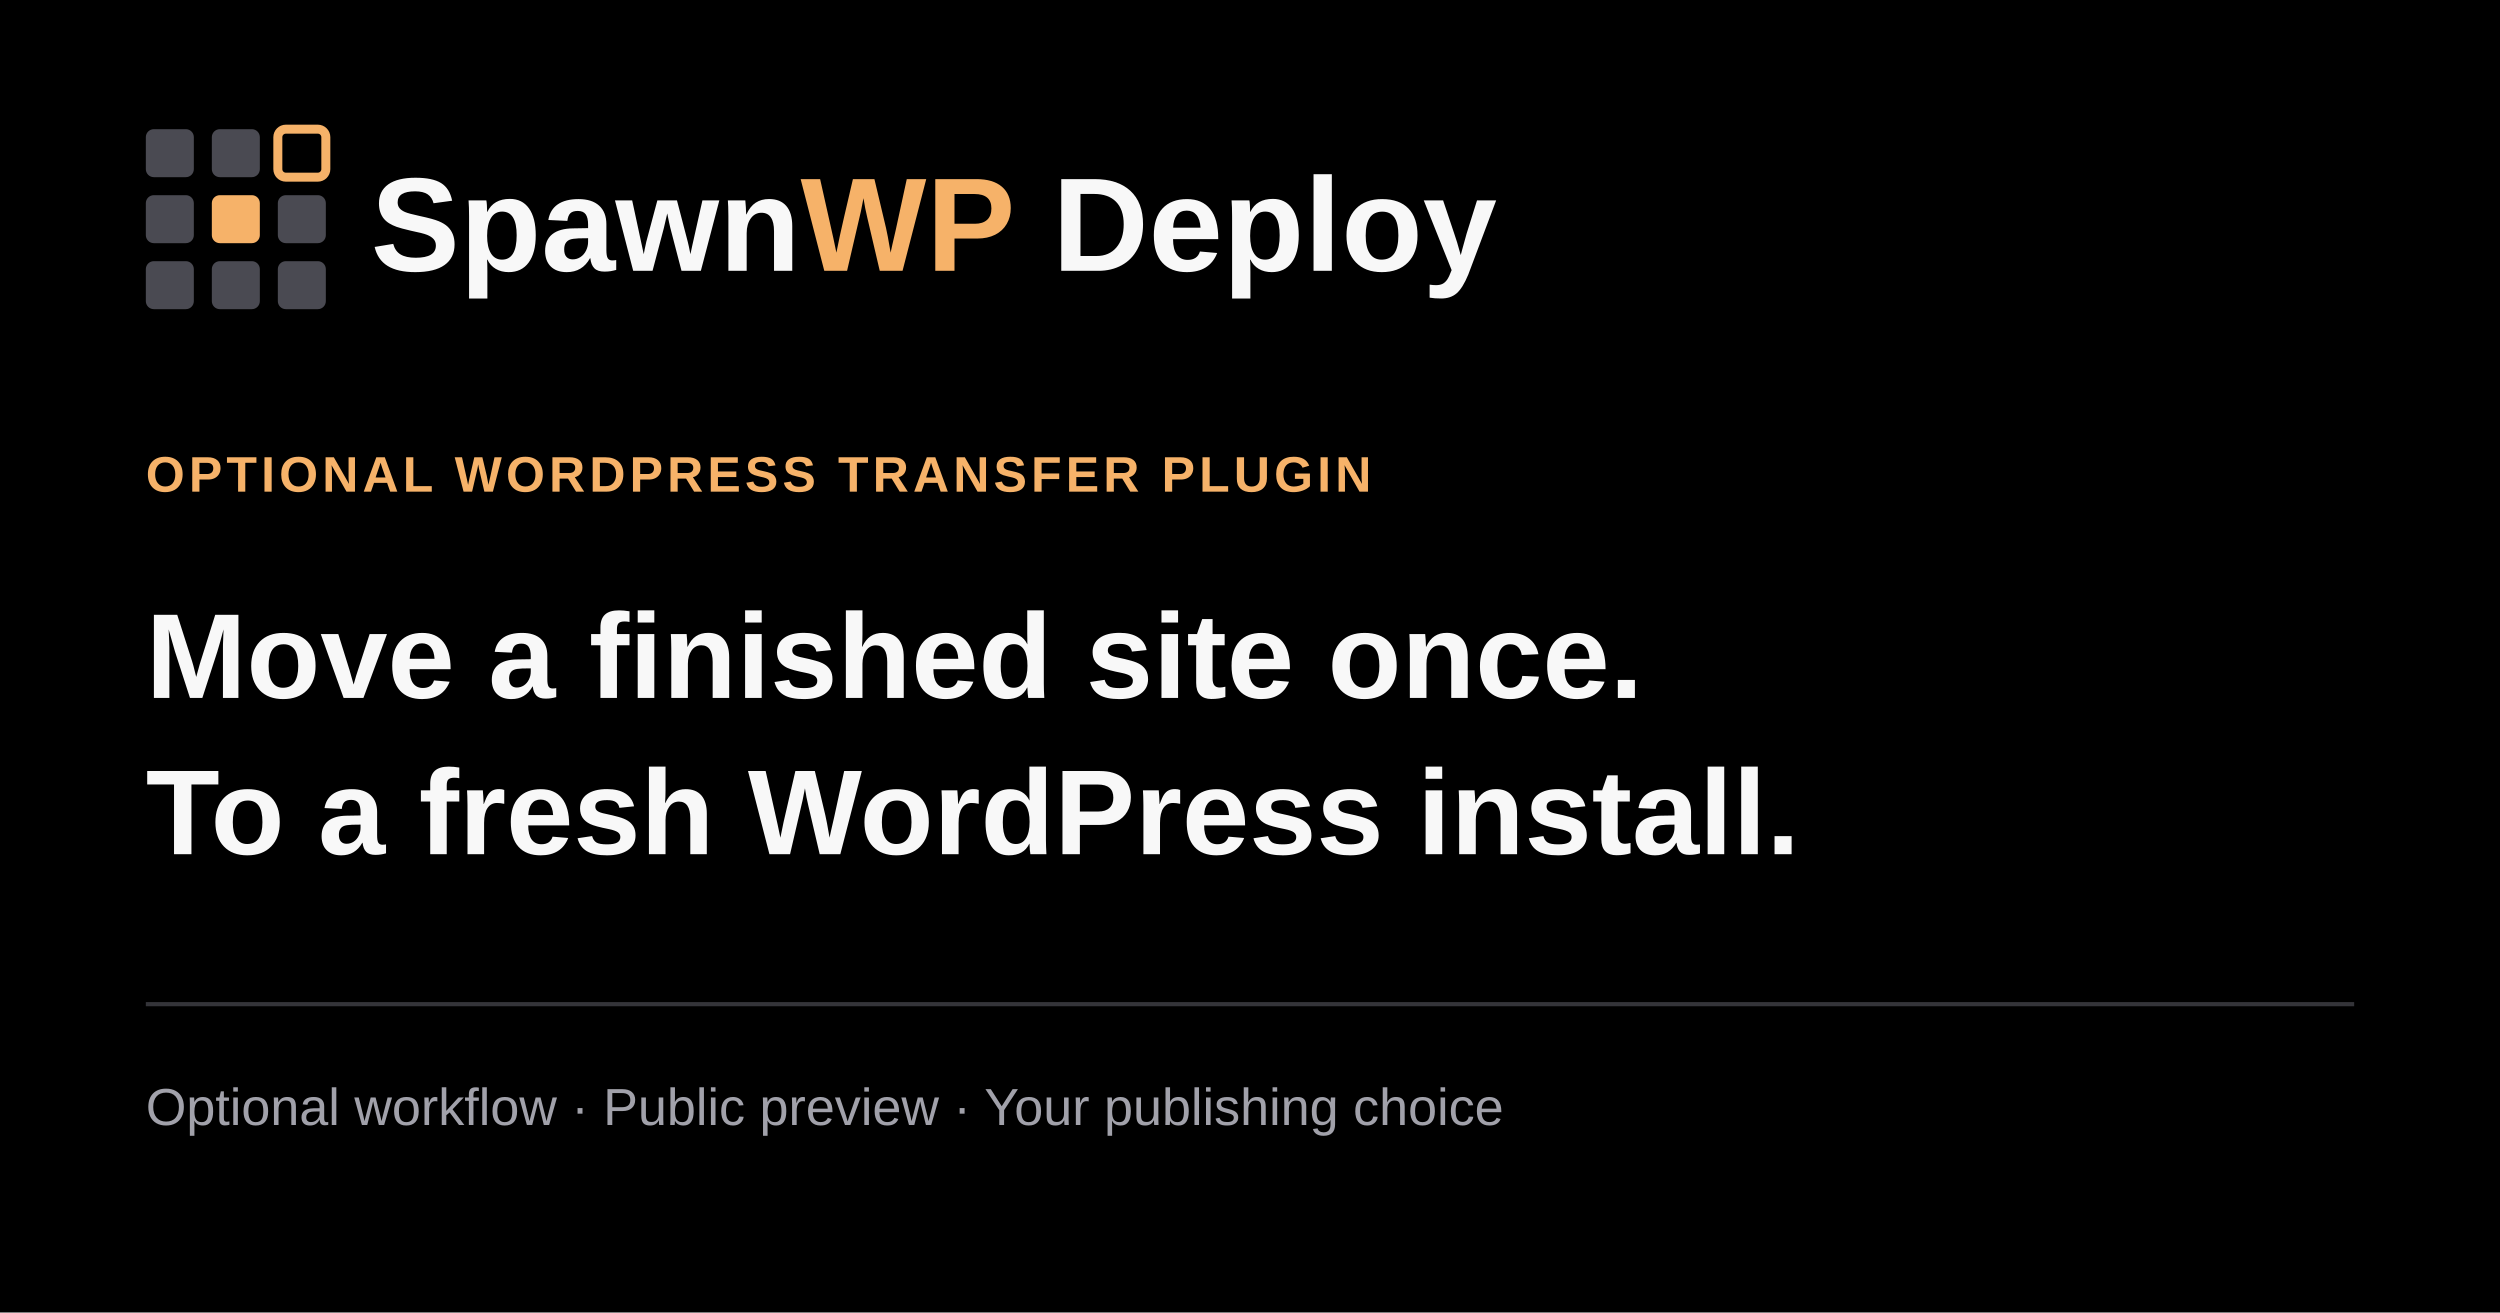
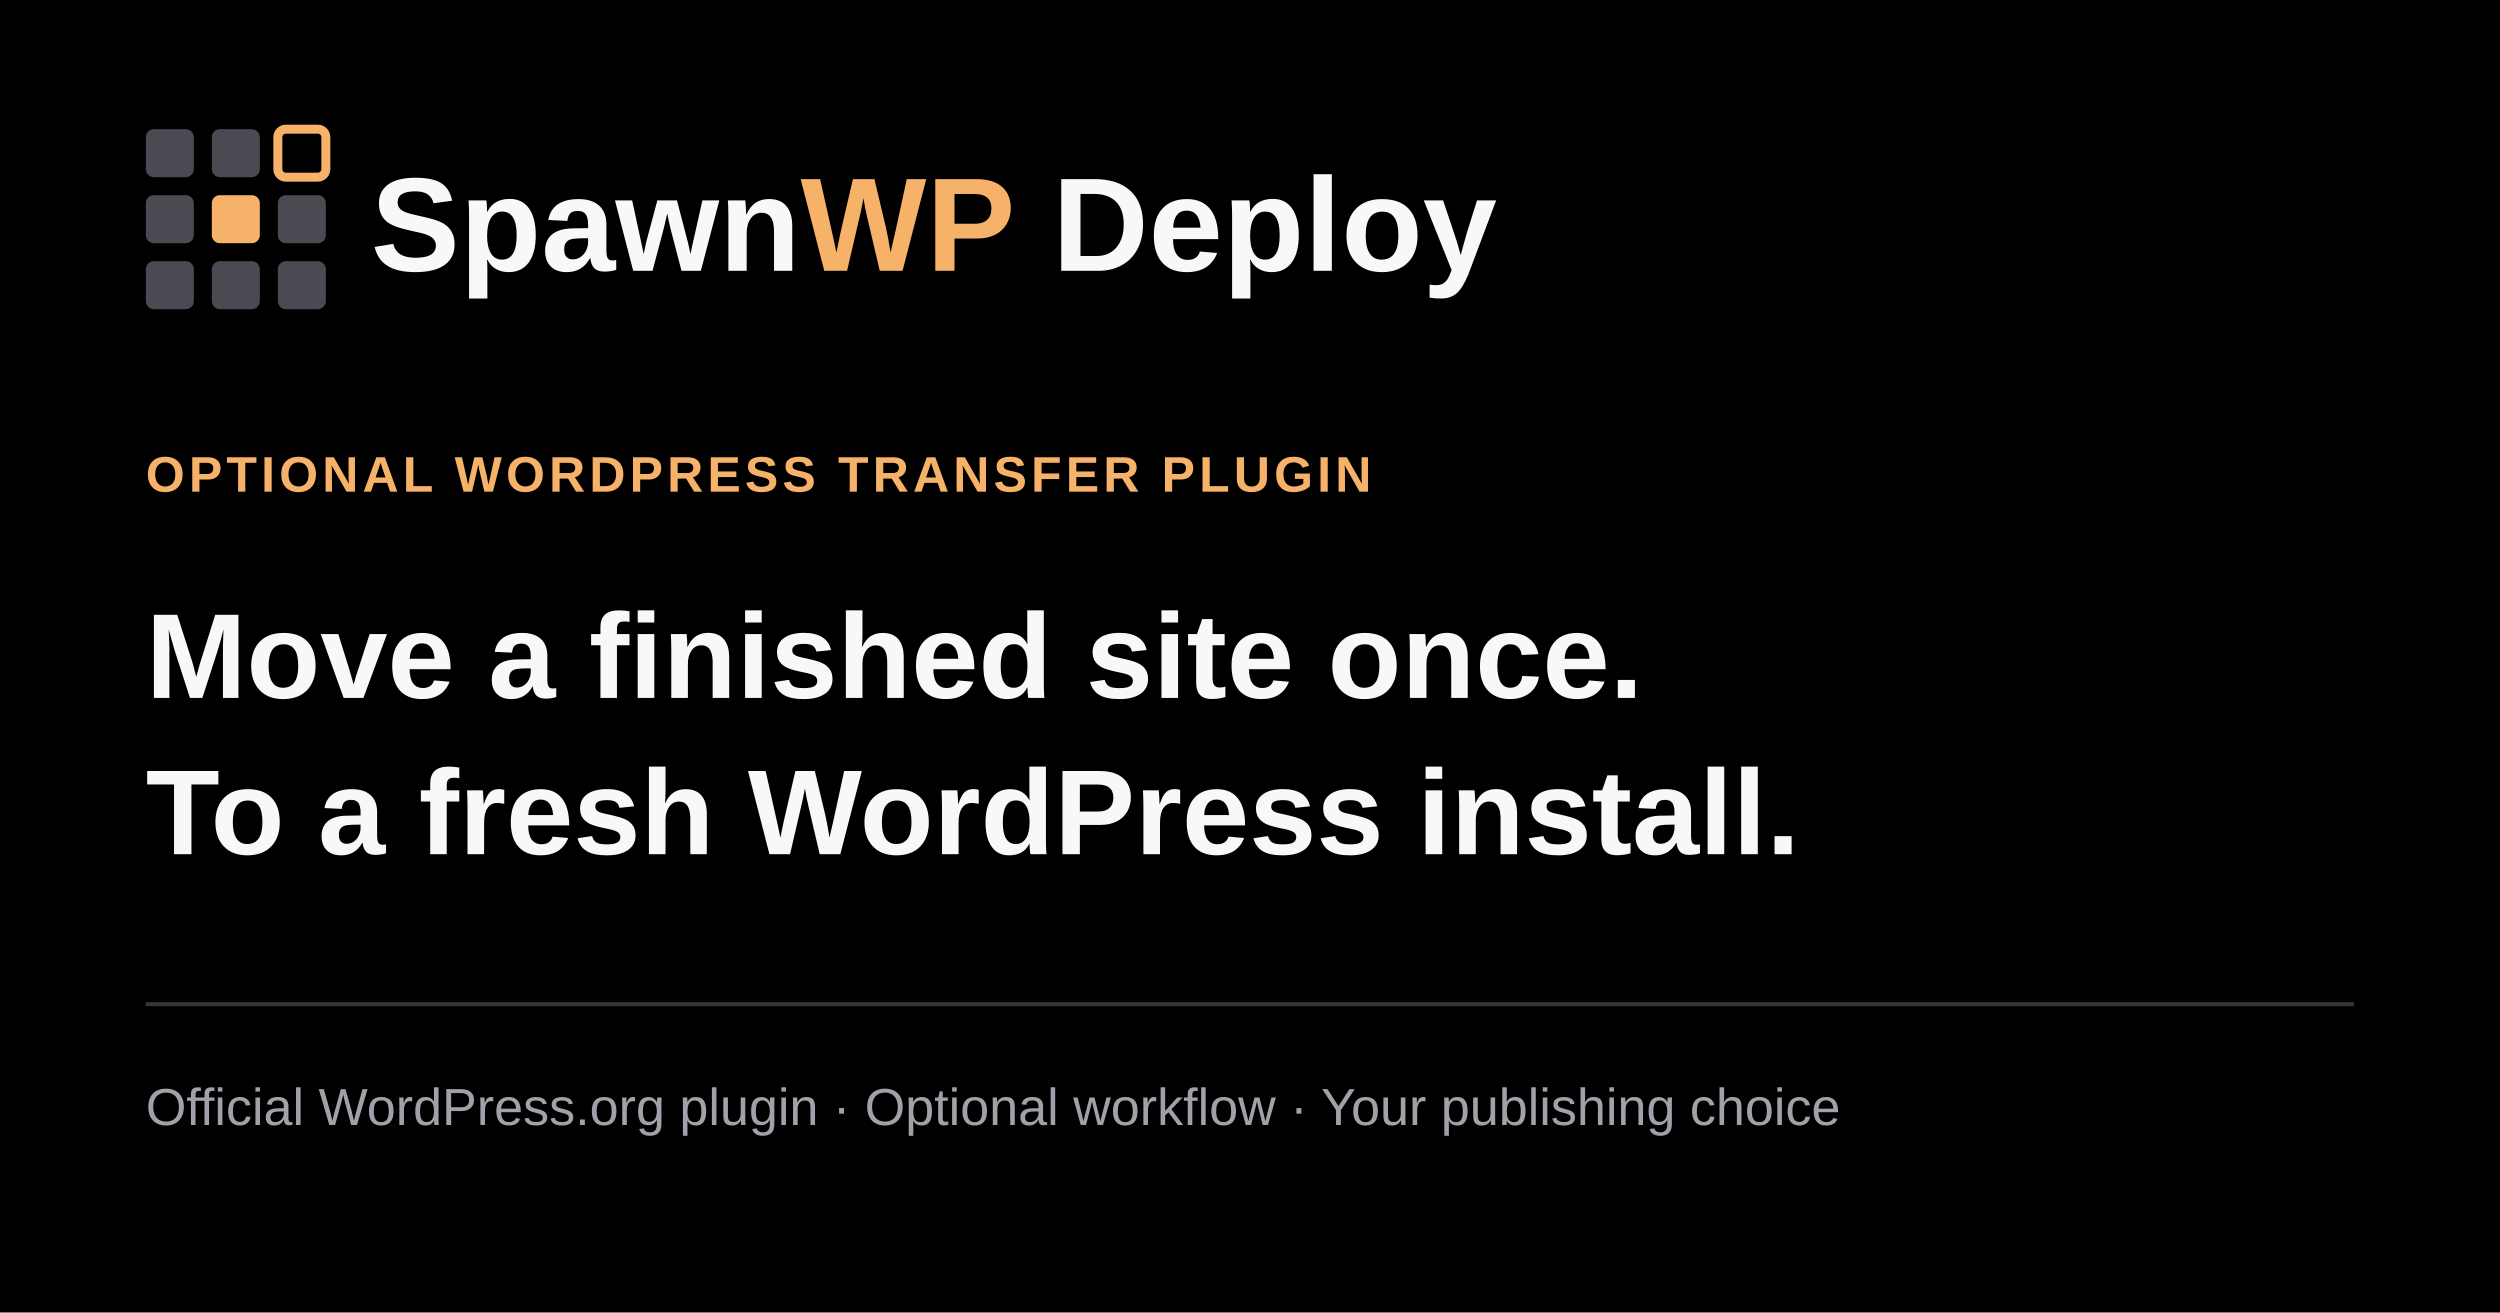
<svg xmlns="http://www.w3.org/2000/svg" viewBox="0 0 1200 630">
  <rect width="1200" height="630" fill="#000" />
  <g transform="translate(70 62) scale(.48)">
    <g fill="#4a4a52">
      <rect width="48" height="48" rx="8" />
      <rect x="66" width="48" height="48" rx="8" />
      <rect y="66" width="48" height="48" rx="8" />
      <rect x="132" y="66" width="48" height="48" rx="8" />
      <rect y="132" width="48" height="48" rx="8" />
      <rect x="66" y="132" width="48" height="48" rx="8" />
      <rect x="132" y="132" width="48" height="48" rx="8" />
    </g>
    <rect x="132" width="48" height="48" rx="8" fill="none" stroke="#f6b269" stroke-width="9" />
    <rect x="66" y="66" width="48" height="48" rx="8" fill="#f6b269" />
  </g>
  <text x="178" y="130" fill="#f8f8f8" font-family="Arial,sans-serif" font-size="64" font-weight="700">Spawn<tspan fill="#f6b269">WP</tspan> Deploy</text>
  <text x="70" y="236" fill="#f6b269" font-family="Arial,sans-serif" font-size="24" font-weight="700" letter-spacing="2">OPTIONAL WORDPRESS TRANSFER PLUGIN</text>
  <text x="70" y="335" fill="#f8f8f8" font-family="Arial,sans-serif" font-size="58" font-weight="700">Move a finished site once.</text>
  <text x="70" y="410" fill="#f8f8f8" font-family="Arial,sans-serif" font-size="58" font-weight="700">To a fresh WordPress install.</text>
  <line x1="70" y1="482" x2="1130" y2="482" stroke="#343439" stroke-width="2" />
-   <text x="70" y="540" fill="#a1a1aa" font-family="Arial,sans-serif" font-size="25">Optional workflow  ·  Public preview  ·  Your publishing choice</text>
+   <text x="70" y="540" fill="#a1a1aa" font-family="Arial,sans-serif" font-size="25">Official WordPress.org plugin  ·  Optional workflow  ·  Your publishing choice</text>
</svg>
